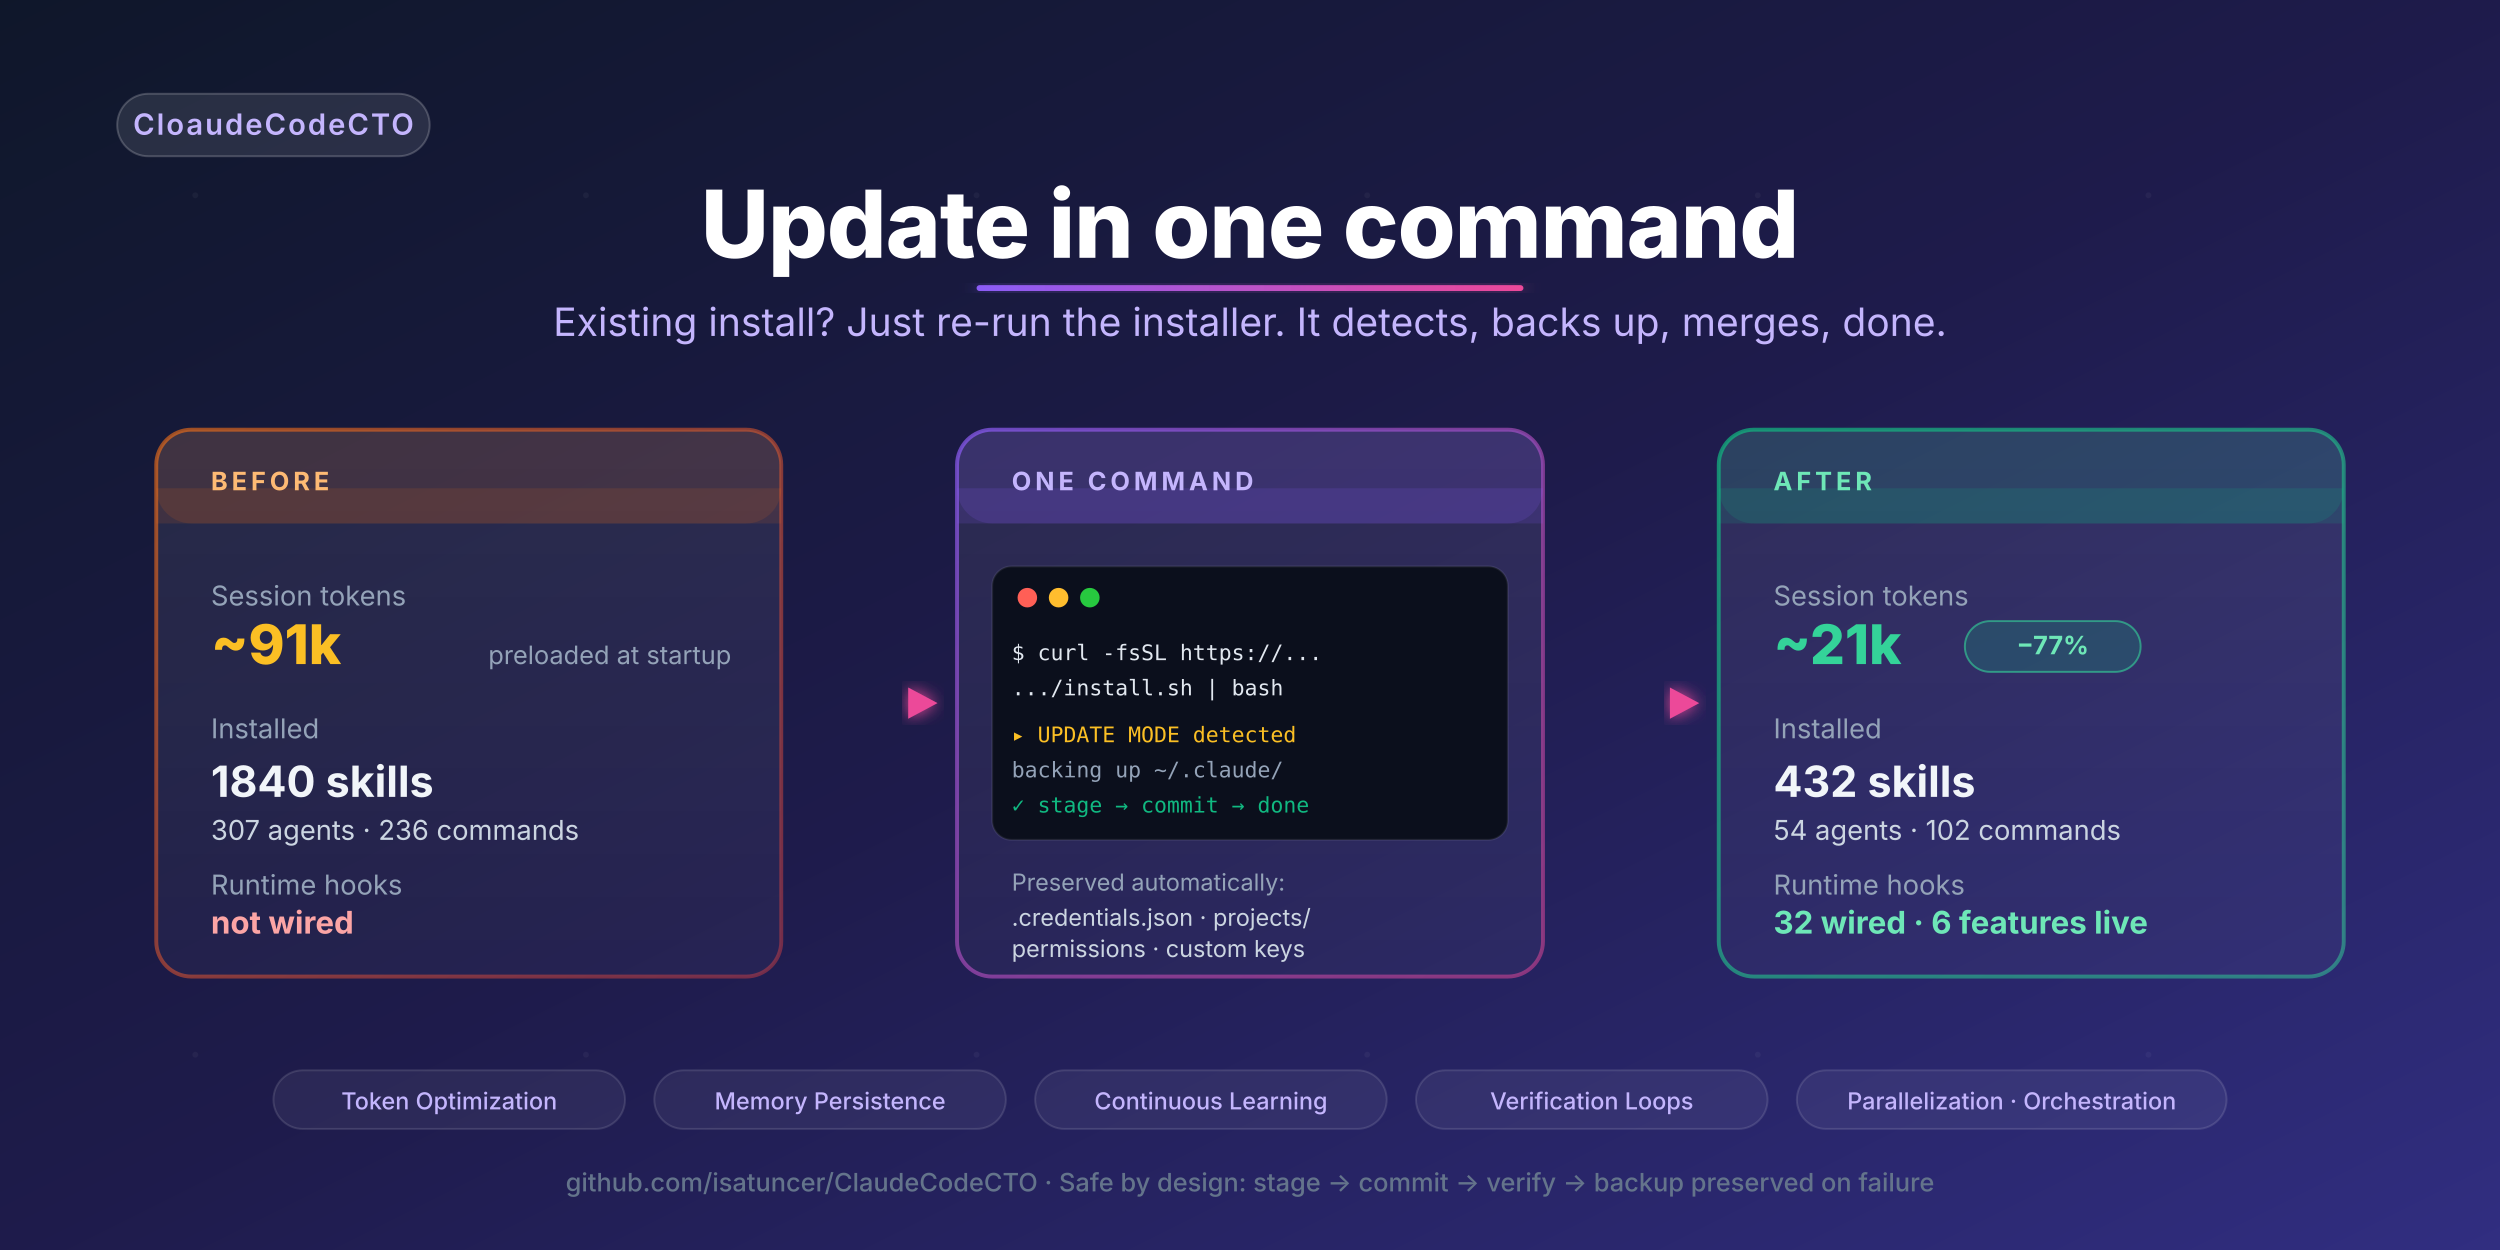
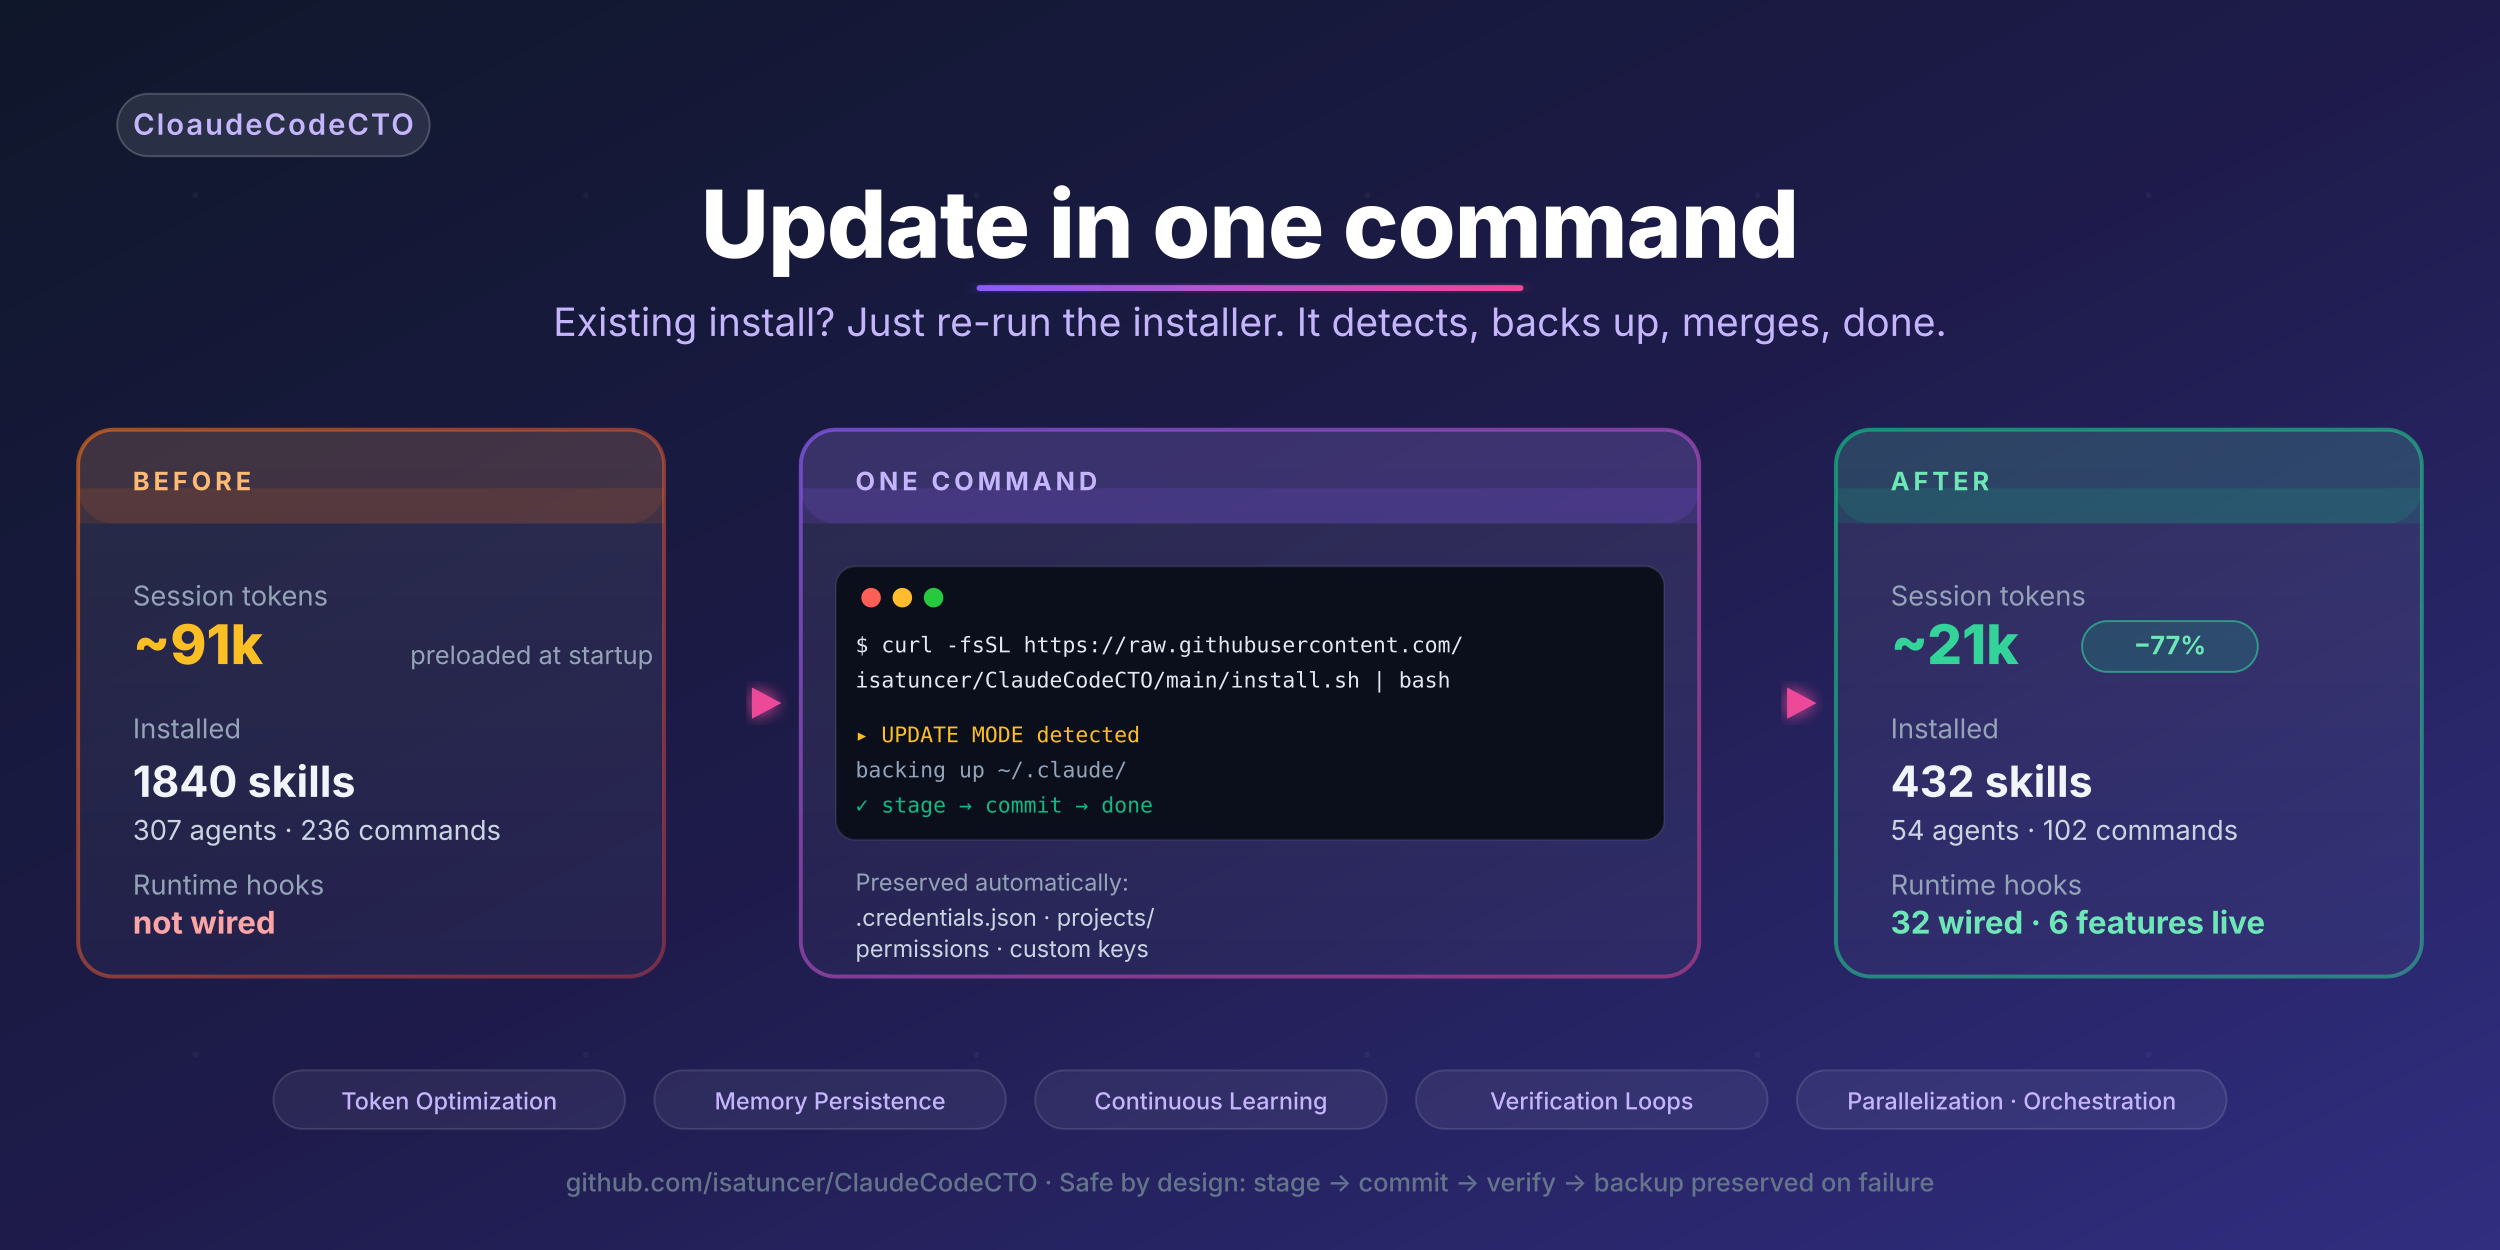
<svg xmlns="http://www.w3.org/2000/svg" viewBox="0 0 1280 640" width="1280" height="640" role="img" aria-labelledby="title desc">
  <defs>
    <linearGradient id="bg" x1="0%" y1="0%" x2="100%" y2="100%">
      <stop offset="0%" stop-color="#0F172A" />
      <stop offset="50%" stop-color="#1E1B4B" />
      <stop offset="100%" stop-color="#312E81" />
    </linearGradient>
    <linearGradient id="accent" x1="0%" y1="0%" x2="100%" y2="0%">
      <stop offset="0%" stop-color="#8B5CF6" />
      <stop offset="100%" stop-color="#EC4899" />
    </linearGradient>
    <linearGradient id="cardBg" x1="0%" y1="0%" x2="0%" y2="100%">
      <stop offset="0%" stop-color="#ffffff" stop-opacity="0.08" />
      <stop offset="100%" stop-color="#ffffff" stop-opacity="0.03" />
    </linearGradient>
    <linearGradient id="beforeBorder" x1="0%" y1="0%" x2="100%" y2="100%">
      <stop offset="0%" stop-color="#F97316" stop-opacity="0.6" />
      <stop offset="100%" stop-color="#EF4444" stop-opacity="0.4" />
    </linearGradient>
    <linearGradient id="afterBorder" x1="0%" y1="0%" x2="100%" y2="100%">
      <stop offset="0%" stop-color="#10B981" stop-opacity="0.7" />
      <stop offset="100%" stop-color="#34D399" stop-opacity="0.5" />
    </linearGradient>
    <linearGradient id="cmdBorder" x1="0%" y1="0%" x2="100%" y2="100%">
      <stop offset="0%" stop-color="#8B5CF6" stop-opacity="0.7" />
      <stop offset="100%" stop-color="#EC4899" stop-opacity="0.5" />
    </linearGradient>
    <filter id="glow" x="-20%" y="-20%" width="140%" height="140%">
      <feGaussianBlur stdDeviation="4" result="blur" />
      <feMerge>
        <feMergeNode in="blur" />
        <feMergeNode in="SourceGraphic" />
      </feMerge>
    </filter>
  </defs>
  <rect width="1280" height="640" fill="url(#bg)" />
  <g fill="#ffffff" fill-opacity="0.04">
    <circle cx="100" cy="100" r="1.5" />
    <circle cx="300" cy="100" r="1.5" />
    <circle cx="500" cy="100" r="1.5" />
    <circle cx="700" cy="100" r="1.5" />
    <circle cx="900" cy="100" r="1.5" />
    <circle cx="1100" cy="100" r="1.5" />
    <circle cx="100" cy="540" r="1.5" />
    <circle cx="300" cy="540" r="1.5" />
    <circle cx="500" cy="540" r="1.5" />
    <circle cx="700" cy="540" r="1.5" />
    <circle cx="900" cy="540" r="1.5" />
    <circle cx="1100" cy="540" r="1.5" />
  </g>
  <g font-family="-apple-system, 'Segoe UI', system-ui, sans-serif">
    <rect x="60" y="48" width="160" height="32" rx="16" fill="#ffffff" fill-opacity="0.1" stroke="#ffffff" stroke-opacity="0.2" />
    <text x="140" y="69" font-size="15" font-weight="600" fill="#C4B5FD" text-anchor="middle" letter-spacing="1">CloaudeCodeCTO</text>
    <text x="640" y="132" font-size="48" font-weight="800" fill="#FFFFFF" text-anchor="middle" letter-spacing="-0.5">
      Update in one command
    </text>
    <text x="640" y="172" font-size="20" font-weight="400" fill="#C4B5FD" text-anchor="middle">
      Existing install? Just re-run the installer. It detects, backs up, merges, done.
    </text>
    <rect x="500" y="146" width="280" height="3" rx="1.5" fill="url(#accent)" filter="url(#glow)" />
  </g>
-   <g transform="translate(80, 220)">
-     <rect width="320" height="280" rx="18" fill="url(#cardBg)" stroke="url(#beforeBorder)" stroke-width="2" />
-     <rect width="320" height="48" rx="18" fill="#F97316" fill-opacity="0.12" />
-     <rect y="30" width="320" height="18" fill="#F97316" fill-opacity="0.12" />
+   <g transform="translate(40, 220)">
+     <rect width="300" height="280" rx="18" fill="url(#cardBg)" stroke="url(#beforeBorder)" stroke-width="2" />
+     <rect width="300" height="48" rx="18" fill="#F97316" fill-opacity="0.12" />
+     <rect y="30" width="300" height="18" fill="#F97316" fill-opacity="0.12" />
    <text x="28" y="31" font-family="-apple-system, 'Segoe UI', system-ui, sans-serif" font-size="13" font-weight="700" fill="#FDBA74" letter-spacing="2">BEFORE</text>
    <g font-family="-apple-system, 'Segoe UI', system-ui, sans-serif" fill="#E2E8F0">
      <text x="28" y="90" font-size="14" fill="#94A3B8">Session tokens</text>
      <text x="28" y="120" font-size="28" font-weight="800" fill="#FBBF24">~91k</text>
      <text x="170" y="120" font-size="13" fill="#94A3B8">preloaded at startup</text>
      <text x="28" y="158" font-size="14" fill="#94A3B8">Installed</text>
      <text x="28" y="188" font-size="22" font-weight="700" fill="#F1F5F9">1840 skills</text>
      <text x="28" y="210" font-size="14" fill="#CBD5E1">307 agents · 236 commands</text>
      <text x="28" y="238" font-size="14" fill="#94A3B8">Runtime hooks</text>
      <text x="28" y="258" font-size="16" font-weight="700" fill="#FCA5A5">not wired</text>
    </g>
  </g>
-   <g transform="translate(410, 340)">
-     <path d="M 0 20 L 60 20" stroke="url(#accent)" stroke-width="3" stroke-linecap="round" filter="url(#glow)" />
-     <path d="M 55 12 L 70 20 L 55 28 Z" fill="#EC4899" filter="url(#glow)" />
+   <g transform="translate(350, 340)">
+     <path d="M 0 20 L 40 20" stroke="url(#accent)" stroke-width="3" stroke-linecap="round" filter="url(#glow)" />
+     <path d="M 35 12 L 50 20 L 35 28 Z" fill="#EC4899" filter="url(#glow)" />
  </g>
-   <g transform="translate(490, 220)">
-     <rect width="300" height="280" rx="18" fill="url(#cardBg)" stroke="url(#cmdBorder)" stroke-width="2" />
-     <rect width="300" height="48" rx="18" fill="#8B5CF6" fill-opacity="0.15" />
-     <rect y="30" width="300" height="18" fill="#8B5CF6" fill-opacity="0.15" />
+   <g transform="translate(410, 220)">
+     <rect width="460" height="280" rx="18" fill="url(#cardBg)" stroke="url(#cmdBorder)" stroke-width="2" />
+     <rect width="460" height="48" rx="18" fill="#8B5CF6" fill-opacity="0.15" />
+     <rect y="30" width="460" height="18" fill="#8B5CF6" fill-opacity="0.15" />
    <text x="28" y="31" font-family="-apple-system, 'Segoe UI', system-ui, sans-serif" font-size="13" font-weight="700" fill="#C4B5FD" letter-spacing="2">ONE COMMAND</text>
-     <rect x="18" y="70" width="264" height="140" rx="10" fill="#0B0F1C" stroke="#ffffff" stroke-opacity="0.08" />
+     <rect x="18" y="70" width="424" height="140" rx="10" fill="#0B0F1C" stroke="#ffffff" stroke-opacity="0.08" />
    <circle cx="36" cy="86" r="5" fill="#FF5F56" />
    <circle cx="52" cy="86" r="5" fill="#FFBD2E" />
    <circle cx="68" cy="86" r="5" fill="#27C93F" />
    <g font-family="'JetBrains Mono', 'SF Mono', 'Consolas', monospace" font-size="11" fill="#E2E8F0">
-       <text x="28" y="118">$ curl -fsSL https://...</text>
-       <text x="28" y="136">  .../install.sh | bash</text>
+       <text x="28" y="114">$ curl -fsSL https://raw.githubusercontent.com/</text>
+       <text x="28" y="132">  isatuncer/ClaudeCodeCTO/main/install.sh | bash</text>
      <text x="28" y="160" fill="#FBBF24">▸ UPDATE MODE detected</text>
      <text x="28" y="178" fill="#94A3B8">  backing up ~/.claude/</text>
      <text x="28" y="196" fill="#10B981">✓ stage → commit → done</text>
    </g>
    <g font-family="-apple-system, 'Segoe UI', system-ui, sans-serif" font-size="12" fill="#94A3B8">
      <text x="28" y="236">Preserved automatically:</text>
      <text x="28" y="254" fill="#CBD5E1">.credentials.json · projects/</text>
      <text x="28" y="270" fill="#CBD5E1">permissions · custom keys</text>
    </g>
  </g>
-   <g transform="translate(800, 340)">
-     <path d="M 0 20 L 60 20" stroke="url(#accent)" stroke-width="3" stroke-linecap="round" filter="url(#glow)" />
-     <path d="M 55 12 L 70 20 L 55 28 Z" fill="#EC4899" filter="url(#glow)" />
+   <g transform="translate(880, 340)">
+     <path d="M 0 20 L 40 20" stroke="url(#accent)" stroke-width="3" stroke-linecap="round" filter="url(#glow)" />
+     <path d="M 35 12 L 50 20 L 35 28 Z" fill="#EC4899" filter="url(#glow)" />
  </g>
-   <g transform="translate(880, 220)">
-     <rect width="320" height="280" rx="18" fill="url(#cardBg)" stroke="url(#afterBorder)" stroke-width="2" />
-     <rect width="320" height="48" rx="18" fill="#10B981" fill-opacity="0.15" />
-     <rect y="30" width="320" height="18" fill="#10B981" fill-opacity="0.15" />
+   <g transform="translate(940, 220)">
+     <rect width="300" height="280" rx="18" fill="url(#cardBg)" stroke="url(#afterBorder)" stroke-width="2" />
+     <rect width="300" height="48" rx="18" fill="#10B981" fill-opacity="0.15" />
+     <rect y="30" width="300" height="18" fill="#10B981" fill-opacity="0.15" />
    <text x="28" y="31" font-family="-apple-system, 'Segoe UI', system-ui, sans-serif" font-size="13" font-weight="700" fill="#6EE7B7" letter-spacing="2">AFTER</text>
    <g font-family="-apple-system, 'Segoe UI', system-ui, sans-serif" fill="#E2E8F0">
      <text x="28" y="90" font-size="14" fill="#94A3B8">Session tokens</text>
      <text x="28" y="120" font-size="28" font-weight="800" fill="#34D399">~21k</text>
      <g transform="translate(126, 98)">
        <rect width="90" height="26" rx="13" fill="#10B981" fill-opacity="0.2" stroke="#34D399" stroke-opacity="0.6" />
        <text x="45" y="17" font-size="13" font-weight="700" fill="#6EE7B7" text-anchor="middle">−77%</text>
      </g>
      <text x="28" y="158" font-size="14" fill="#94A3B8">Installed</text>
      <text x="28" y="188" font-size="22" font-weight="700" fill="#F1F5F9">432 skills</text>
      <text x="28" y="210" font-size="14" fill="#CBD5E1">54 agents · 102 commands</text>
      <text x="28" y="238" font-size="14" fill="#94A3B8">Runtime hooks</text>
      <text x="28" y="258" font-size="16" font-weight="700" fill="#6EE7B7">32 wired · 6 features live</text>
    </g>
  </g>
  <g font-family="-apple-system, 'Segoe UI', system-ui, sans-serif">
    <g transform="translate(140, 548)">
      <rect width="180" height="30" rx="15" fill="#ffffff" fill-opacity="0.06" stroke="#ffffff" stroke-opacity="0.12" />
      <text x="90" y="20" font-size="12" font-weight="500" fill="#C4B5FD" text-anchor="middle">Token Optimization</text>
    </g>
    <g transform="translate(335, 548)">
      <rect width="180" height="30" rx="15" fill="#ffffff" fill-opacity="0.06" stroke="#ffffff" stroke-opacity="0.12" />
      <text x="90" y="20" font-size="12" font-weight="500" fill="#C4B5FD" text-anchor="middle">Memory Persistence</text>
    </g>
    <g transform="translate(530, 548)">
      <rect width="180" height="30" rx="15" fill="#ffffff" fill-opacity="0.06" stroke="#ffffff" stroke-opacity="0.12" />
      <text x="90" y="20" font-size="12" font-weight="500" fill="#C4B5FD" text-anchor="middle">Continuous Learning</text>
    </g>
    <g transform="translate(725, 548)">
      <rect width="180" height="30" rx="15" fill="#ffffff" fill-opacity="0.06" stroke="#ffffff" stroke-opacity="0.12" />
      <text x="90" y="20" font-size="12" font-weight="500" fill="#C4B5FD" text-anchor="middle">Verification Loops</text>
    </g>
    <g transform="translate(920, 548)">
      <rect width="220" height="30" rx="15" fill="#ffffff" fill-opacity="0.06" stroke="#ffffff" stroke-opacity="0.12" />
      <text x="110" y="20" font-size="12" font-weight="500" fill="#C4B5FD" text-anchor="middle">Parallelization · Orchestration</text>
    </g>
    <text x="640" y="610" font-size="13" fill="#64748B" text-anchor="middle" font-weight="500">
      github.com/isatuncer/ClaudeCodeCTO  ·  Safe by design: stage → commit → verify → backup preserved on failure
    </text>
  </g>
</svg>
